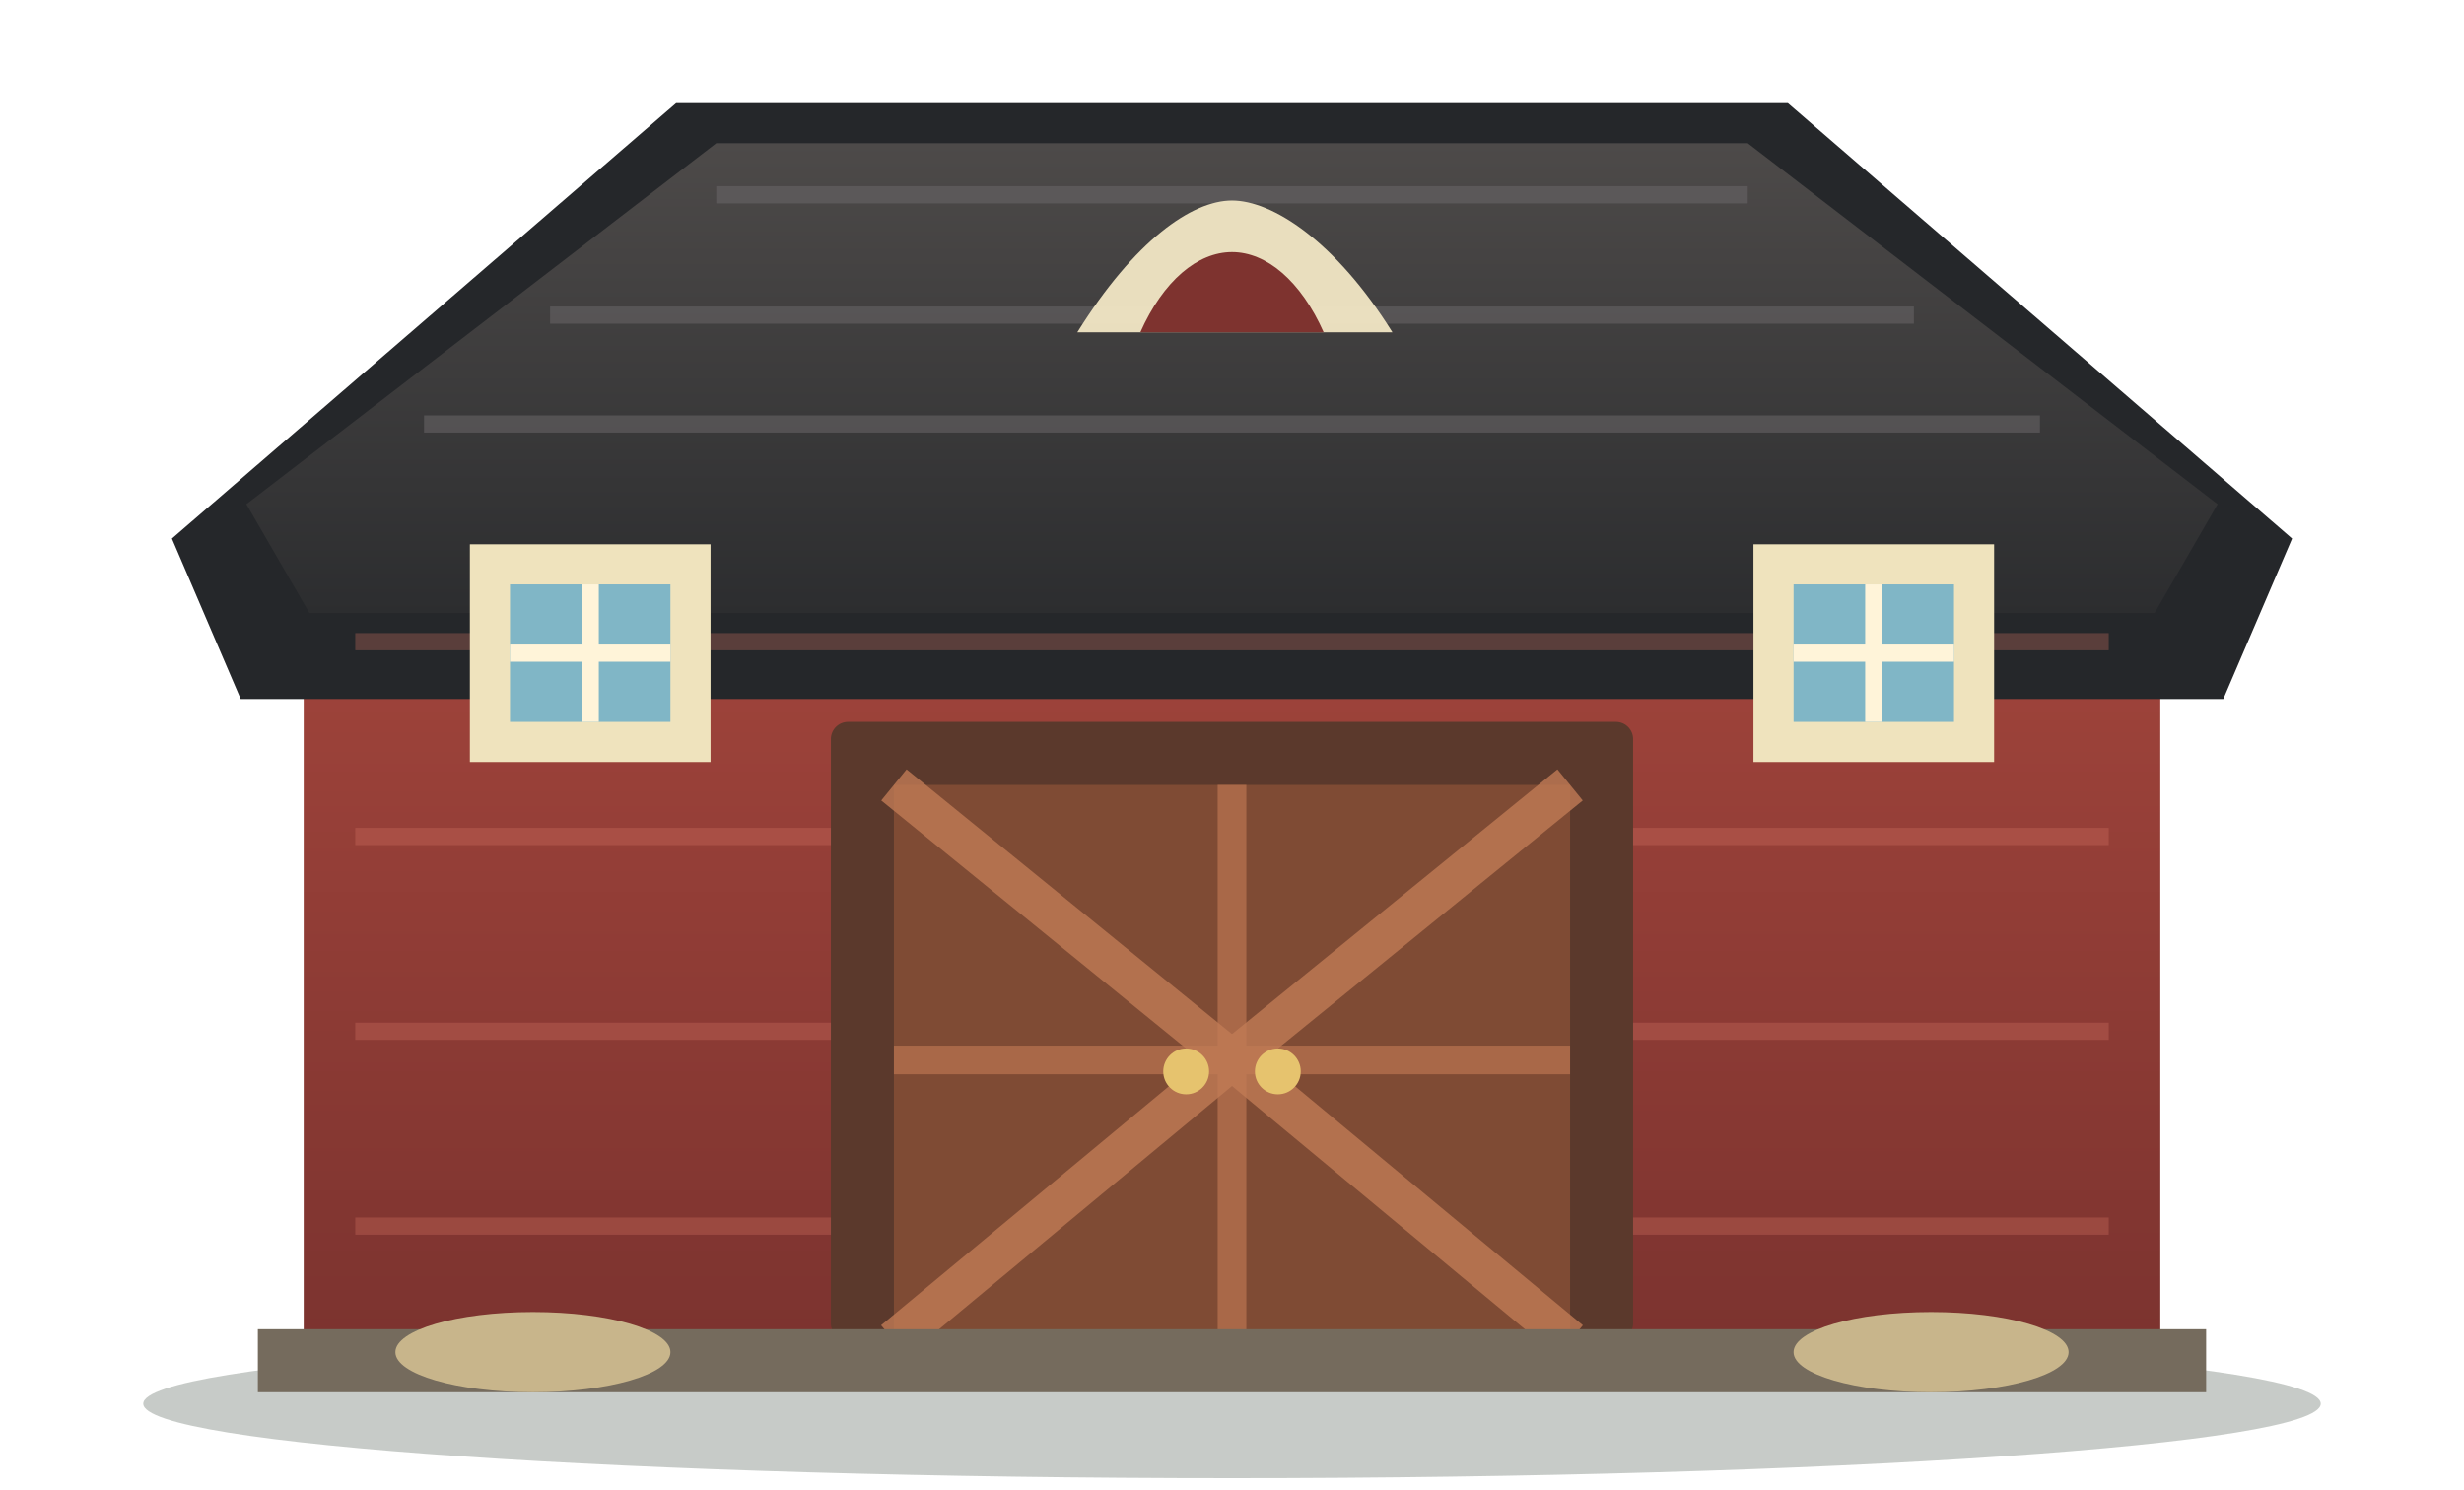
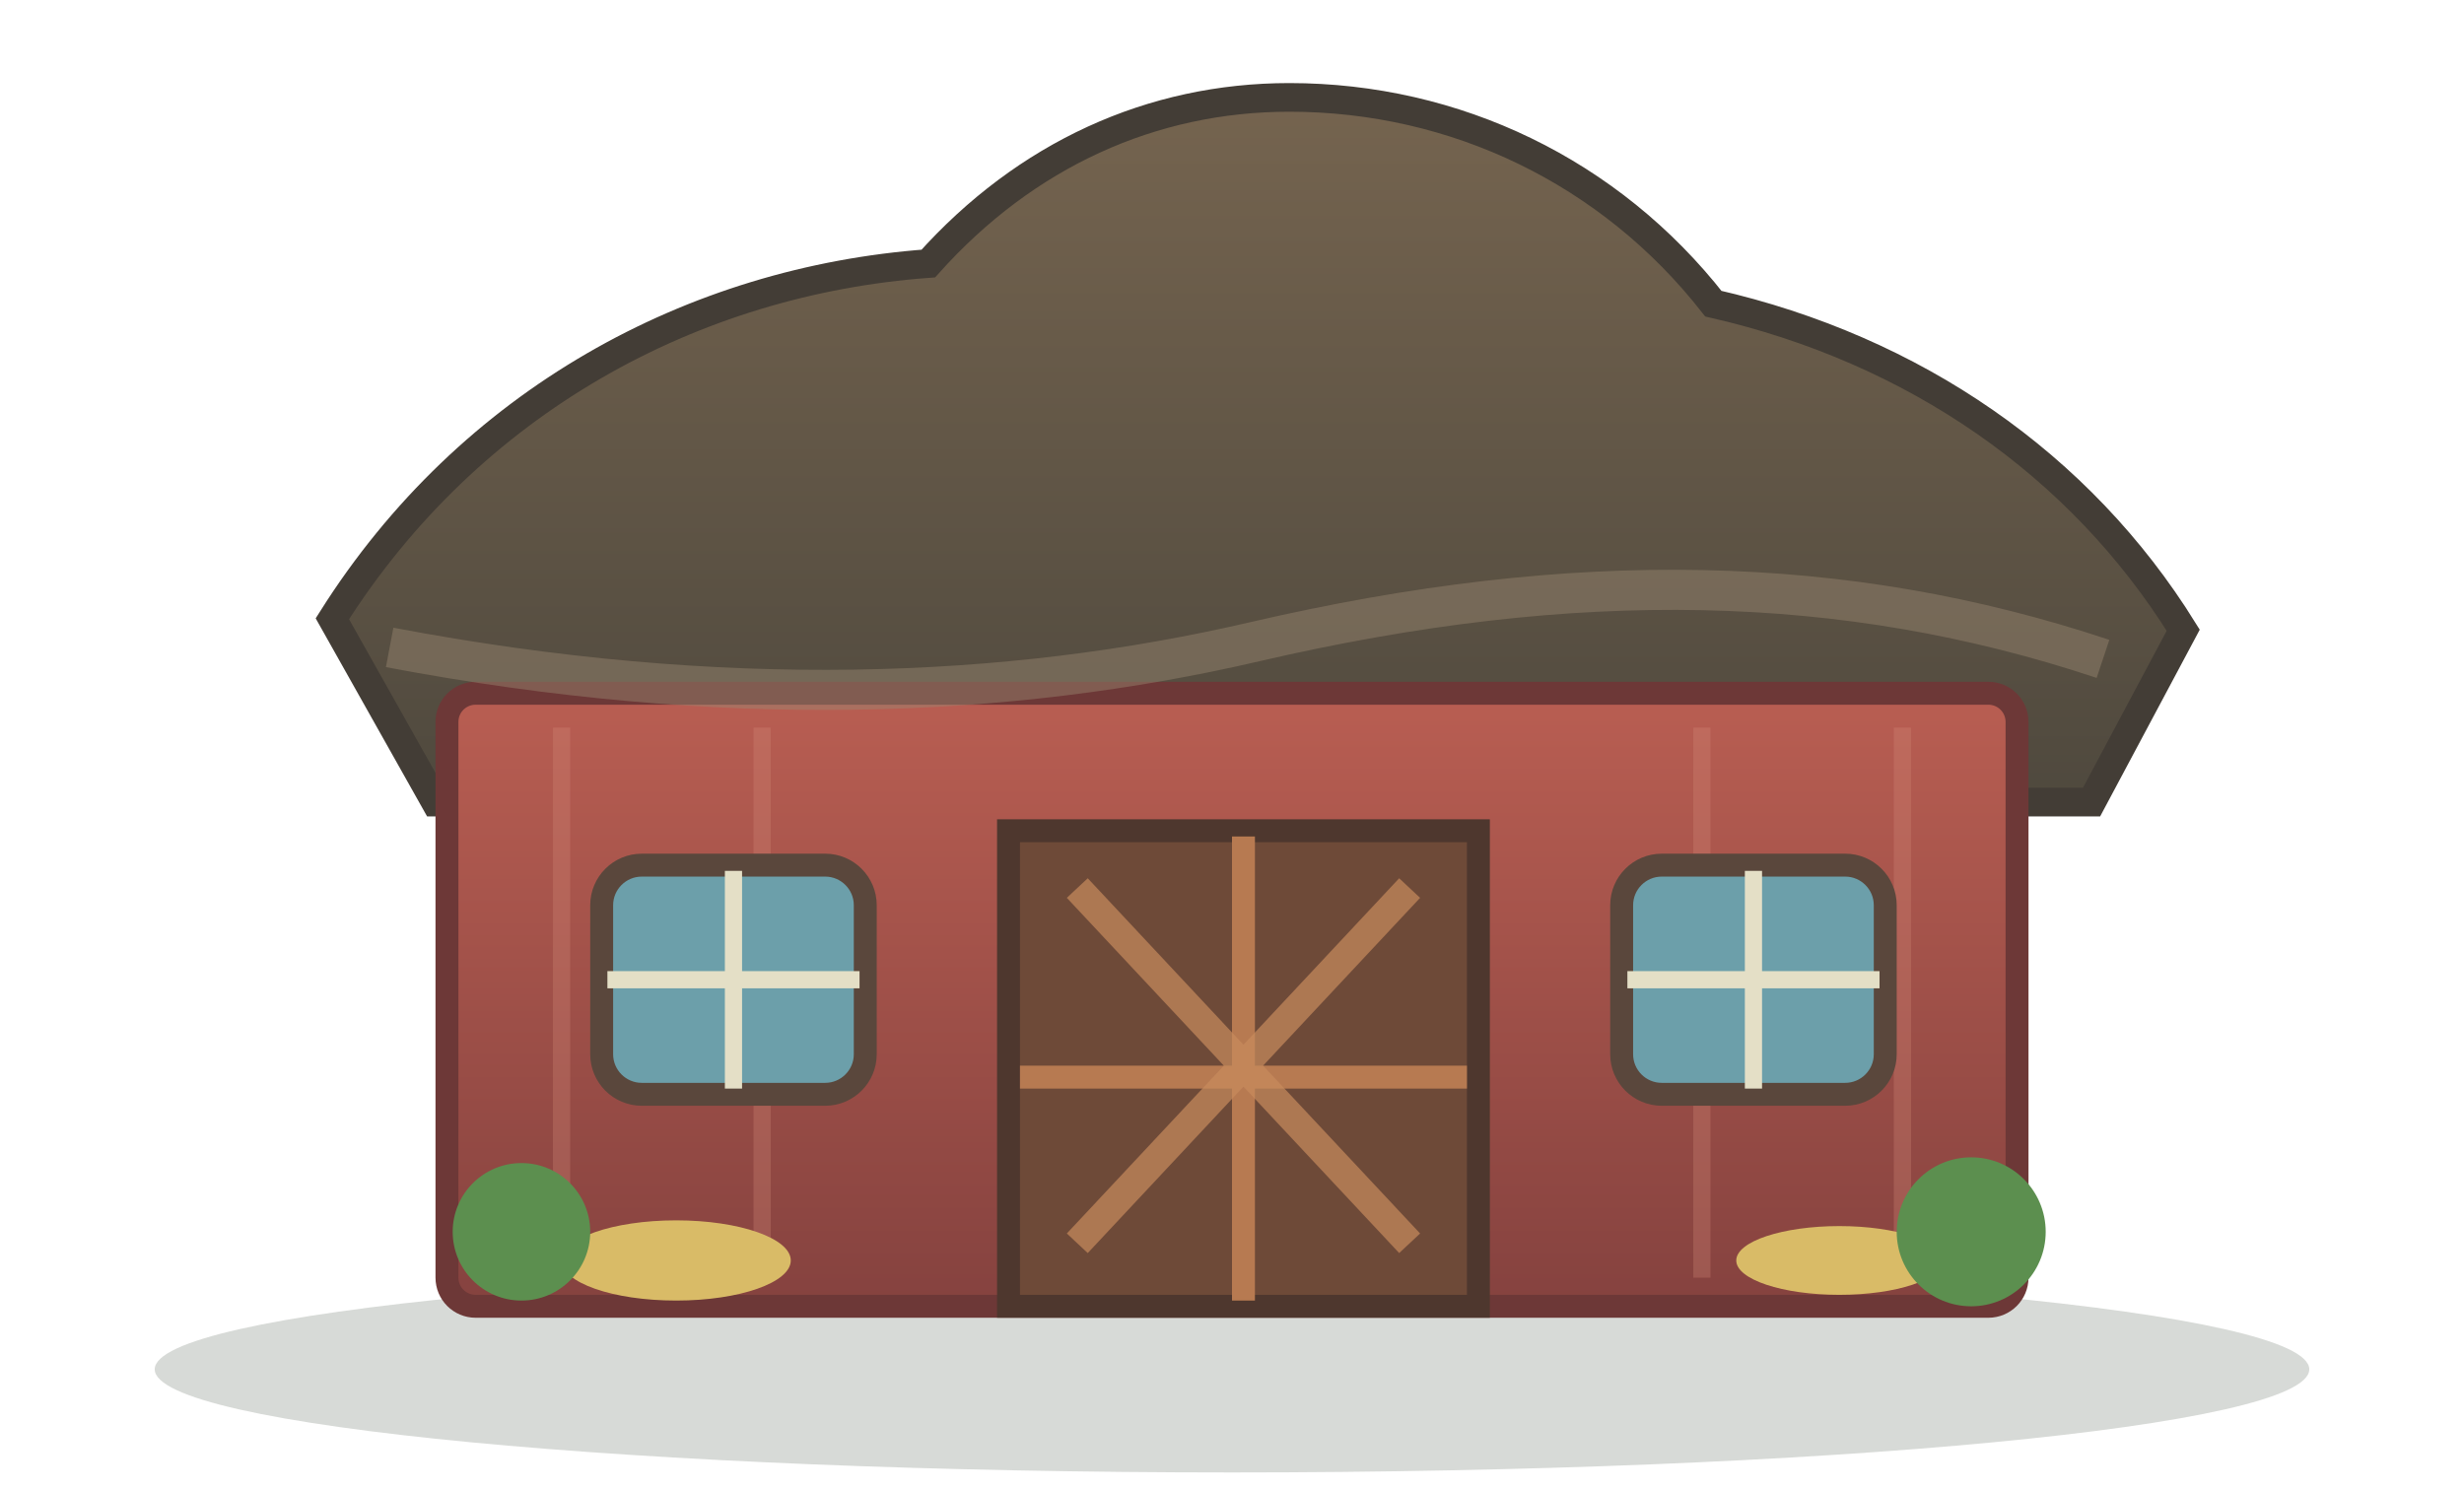
<svg xmlns="http://www.w3.org/2000/svg" width="430" height="260" viewBox="0 0 430 260">
  <defs>
    <linearGradient id="red" x1="0" y1="0" x2="0" y2="1">
-       <stop stop-color="#b84f43" />
-       <stop offset="1" stop-color="#7c332f" />
+       <stop stop-color="#b95e52" />
+       <stop offset="1" stop-color="#85423f" />
    </linearGradient>
    <linearGradient id="roof" x1="0" y1="0" x2="0" y2="1">
-       <stop stop-color="#4d4a49" />
-       <stop offset="1" stop-color="#2c2d2f" />
+       <stop stop-color="#75644f" />
+       <stop offset="1" stop-color="#4f493e" />
    </linearGradient>
  </defs>
-   <ellipse cx="215" cy="245" rx="190" ry="13" fill="#203122" opacity=".25" />
-   <path d="M53 83l74-58h176l74 58v151H53z" fill="url(#red)" />
-   <path d="M30 94l88-76h194l88 76-12 28H42z" fill="#25272a" />
-   <path d="M43 88l82-63h180l82 63-11 19H54z" fill="url(#roof)" />
-   <g stroke="#696668" stroke-width="3" opacity=".55">
-     <path d="M74 74h282" />
-     <path d="M96 55h238" />
-     <path d="M125 34h180" />
+   <ellipse cx="215" cy="239" rx="188" ry="18" fill="#23321f" opacity=".18" />
+   <path d="M58 108c24-38 63-59 104-62 17-19 39-29 63-29 29 0 56 13 74 36 35 8 64 28 82 57l-16 30H76z" fill="url(#roof)" stroke="#433d36" stroke-width="5" />
+   <rect x="78" y="121" width="274" height="107" rx="5" fill="url(#red)" stroke="#6d3837" stroke-width="4" />
+   <path d="M98 127v96M133 127v96M297 127v96M332 127v96" stroke="#d28b78" stroke-width="3" opacity=".30" />
+   <path d="M176 145h82v83h-82z" fill="#6e4a38" stroke="#4e372e" stroke-width="4" />
+   <path d="M217 146v81" stroke="#b77a51" stroke-width="4" />
+   <path d="M178 188h78" stroke="#b77a51" stroke-width="4" />
+   <path d="M188 155l58 62M246 155l-58 62" stroke="#c88b5d" stroke-width="5" opacity=".7" />
+   <rect x="105" y="151" width="46" height="40" rx="7" fill="#6c9faa" stroke="#5a473c" stroke-width="4" />
+   <path d="M128 152v38M106 171h44" stroke="#e4dfc6" stroke-width="3" />
+   <rect x="283" y="151" width="46" height="40" rx="7" fill="#6c9faa" stroke="#5a473c" stroke-width="4" />
+   <path d="M306 152v38M284 171h44" stroke="#e4dfc6" stroke-width="3" />
+   <path d="M68 113c58 11 108 9 151-1 56-13 103-12 148 3" stroke="#9a8770" stroke-width="7" fill="none" opacity=".45" />
+   <g fill="#d9bb67">
+     <ellipse cx="118" cy="220" rx="20" ry="7" />
+     <ellipse cx="321" cy="220" rx="18" ry="6" />
  </g>
-   <path d="M62 112h306M62 146h306M62 180h306M62 214h306" stroke="#d87766" stroke-width="3" opacity=".3" />
-   <path d="M82 95l42 0 0 38H82z" fill="#efe3bd" />
-   <path d="M89 102h28v24H89z" fill="#80b6c6" />
-   <path d="M103 102v24M89 114h28" stroke="#fff4d9" stroke-width="3" />
-   <path d="M306 95h42v38h-42z" fill="#efe3bd" />
-   <path d="M313 102h28v24h-28z" fill="#80b6c6" />
-   <path d="M327 102v24M313 114h28" stroke="#fff4d9" stroke-width="3" />
-   <rect x="145" y="126" width="140" height="108" rx="3" fill="#5b392c" />
-   <rect x="156" y="137" width="118" height="97" fill="#7f4b34" />
-   <path d="M215 137v97M156 185h118" stroke="#a96848" stroke-width="5" />
-   <path d="M156 137l59 48 59-48M156 234l59-49 59 49" fill="none" stroke="#c07b55" stroke-width="7" opacity=".8" />
-   <circle cx="207" cy="187" r="4" fill="#e6c36e" />
-   <circle cx="223" cy="187" r="4" fill="#e6c36e" />
-   <path d="M188 58c10-16 20-23 27-23s18 7 28 23" fill="#f1e6c4" opacity=".95" />
-   <path d="M199 58c4-9 10-14 16-14s12 5 16 14" fill="#7e332f" />
-   <rect x="45" y="232" width="340" height="11" fill="#756b5d" />
-   <g fill="#c8b58b">
-     <ellipse cx="93" cy="236" rx="24" ry="7" />
-     <ellipse cx="337" cy="236" rx="24" ry="7" />
+   <g fill="#5c8f4f">
+     <circle cx="91" cy="215" r="12" />
+     <circle cx="344" cy="215" r="13" />
  </g>
</svg>
